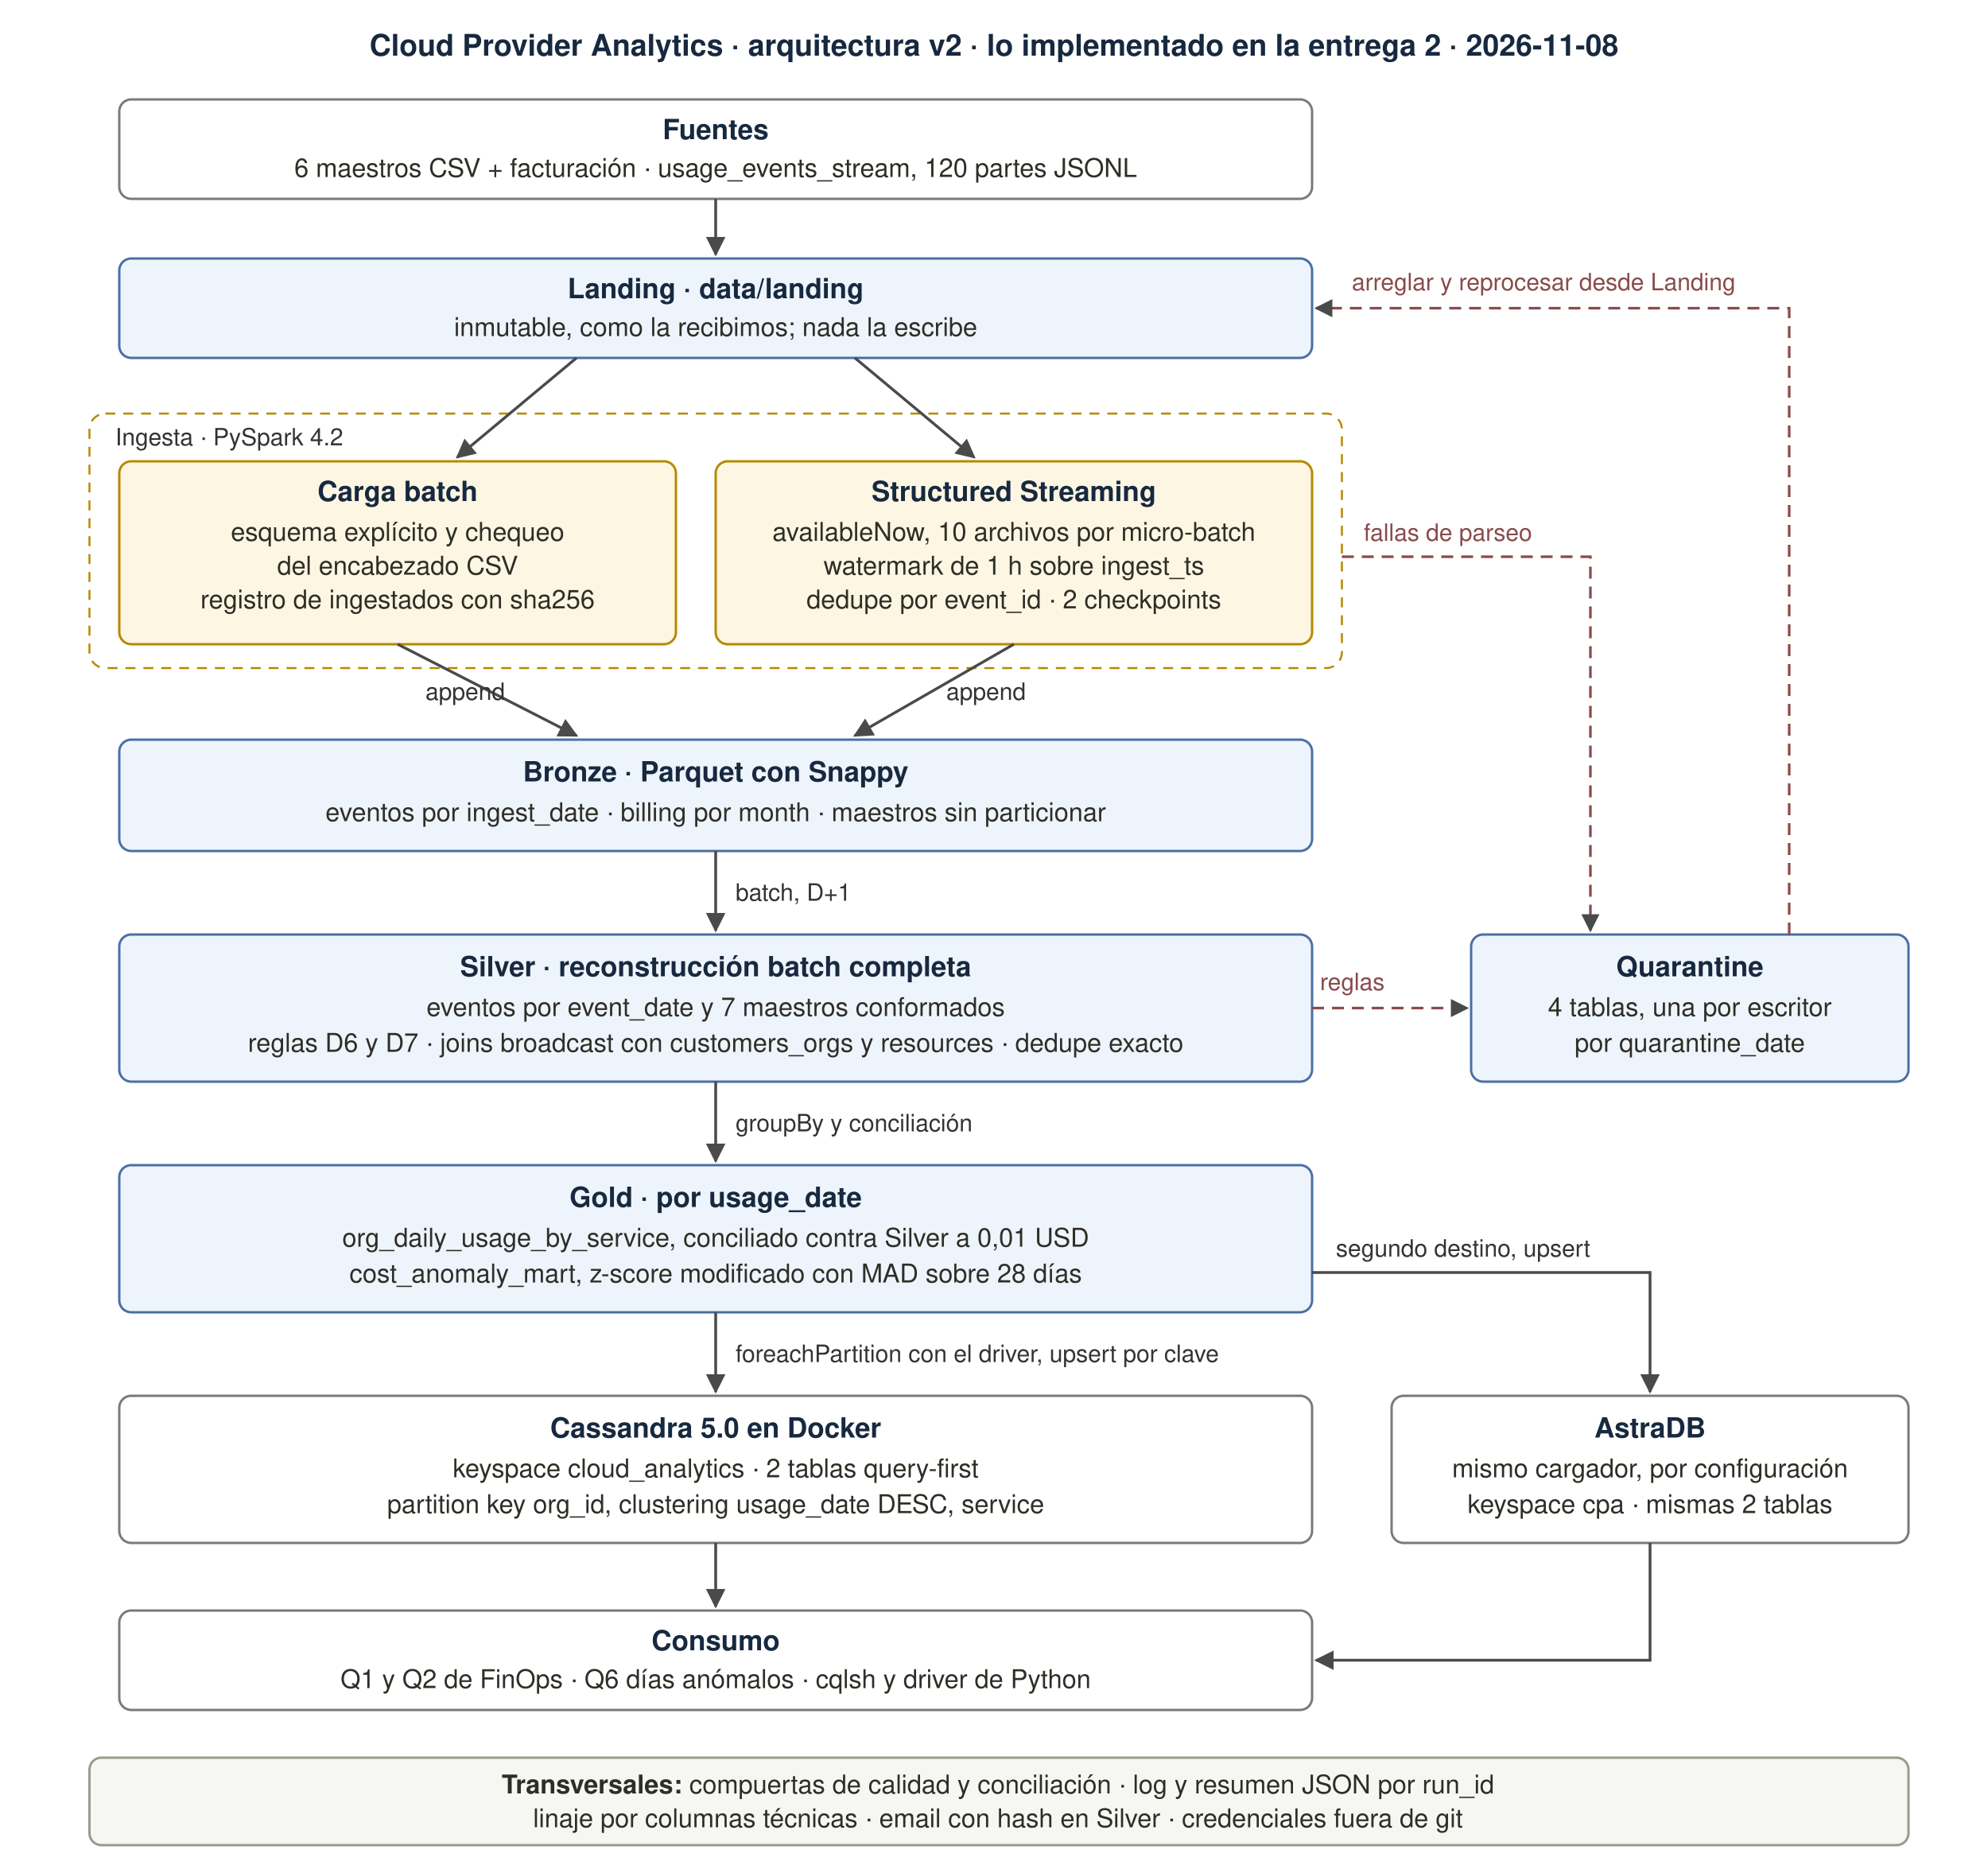
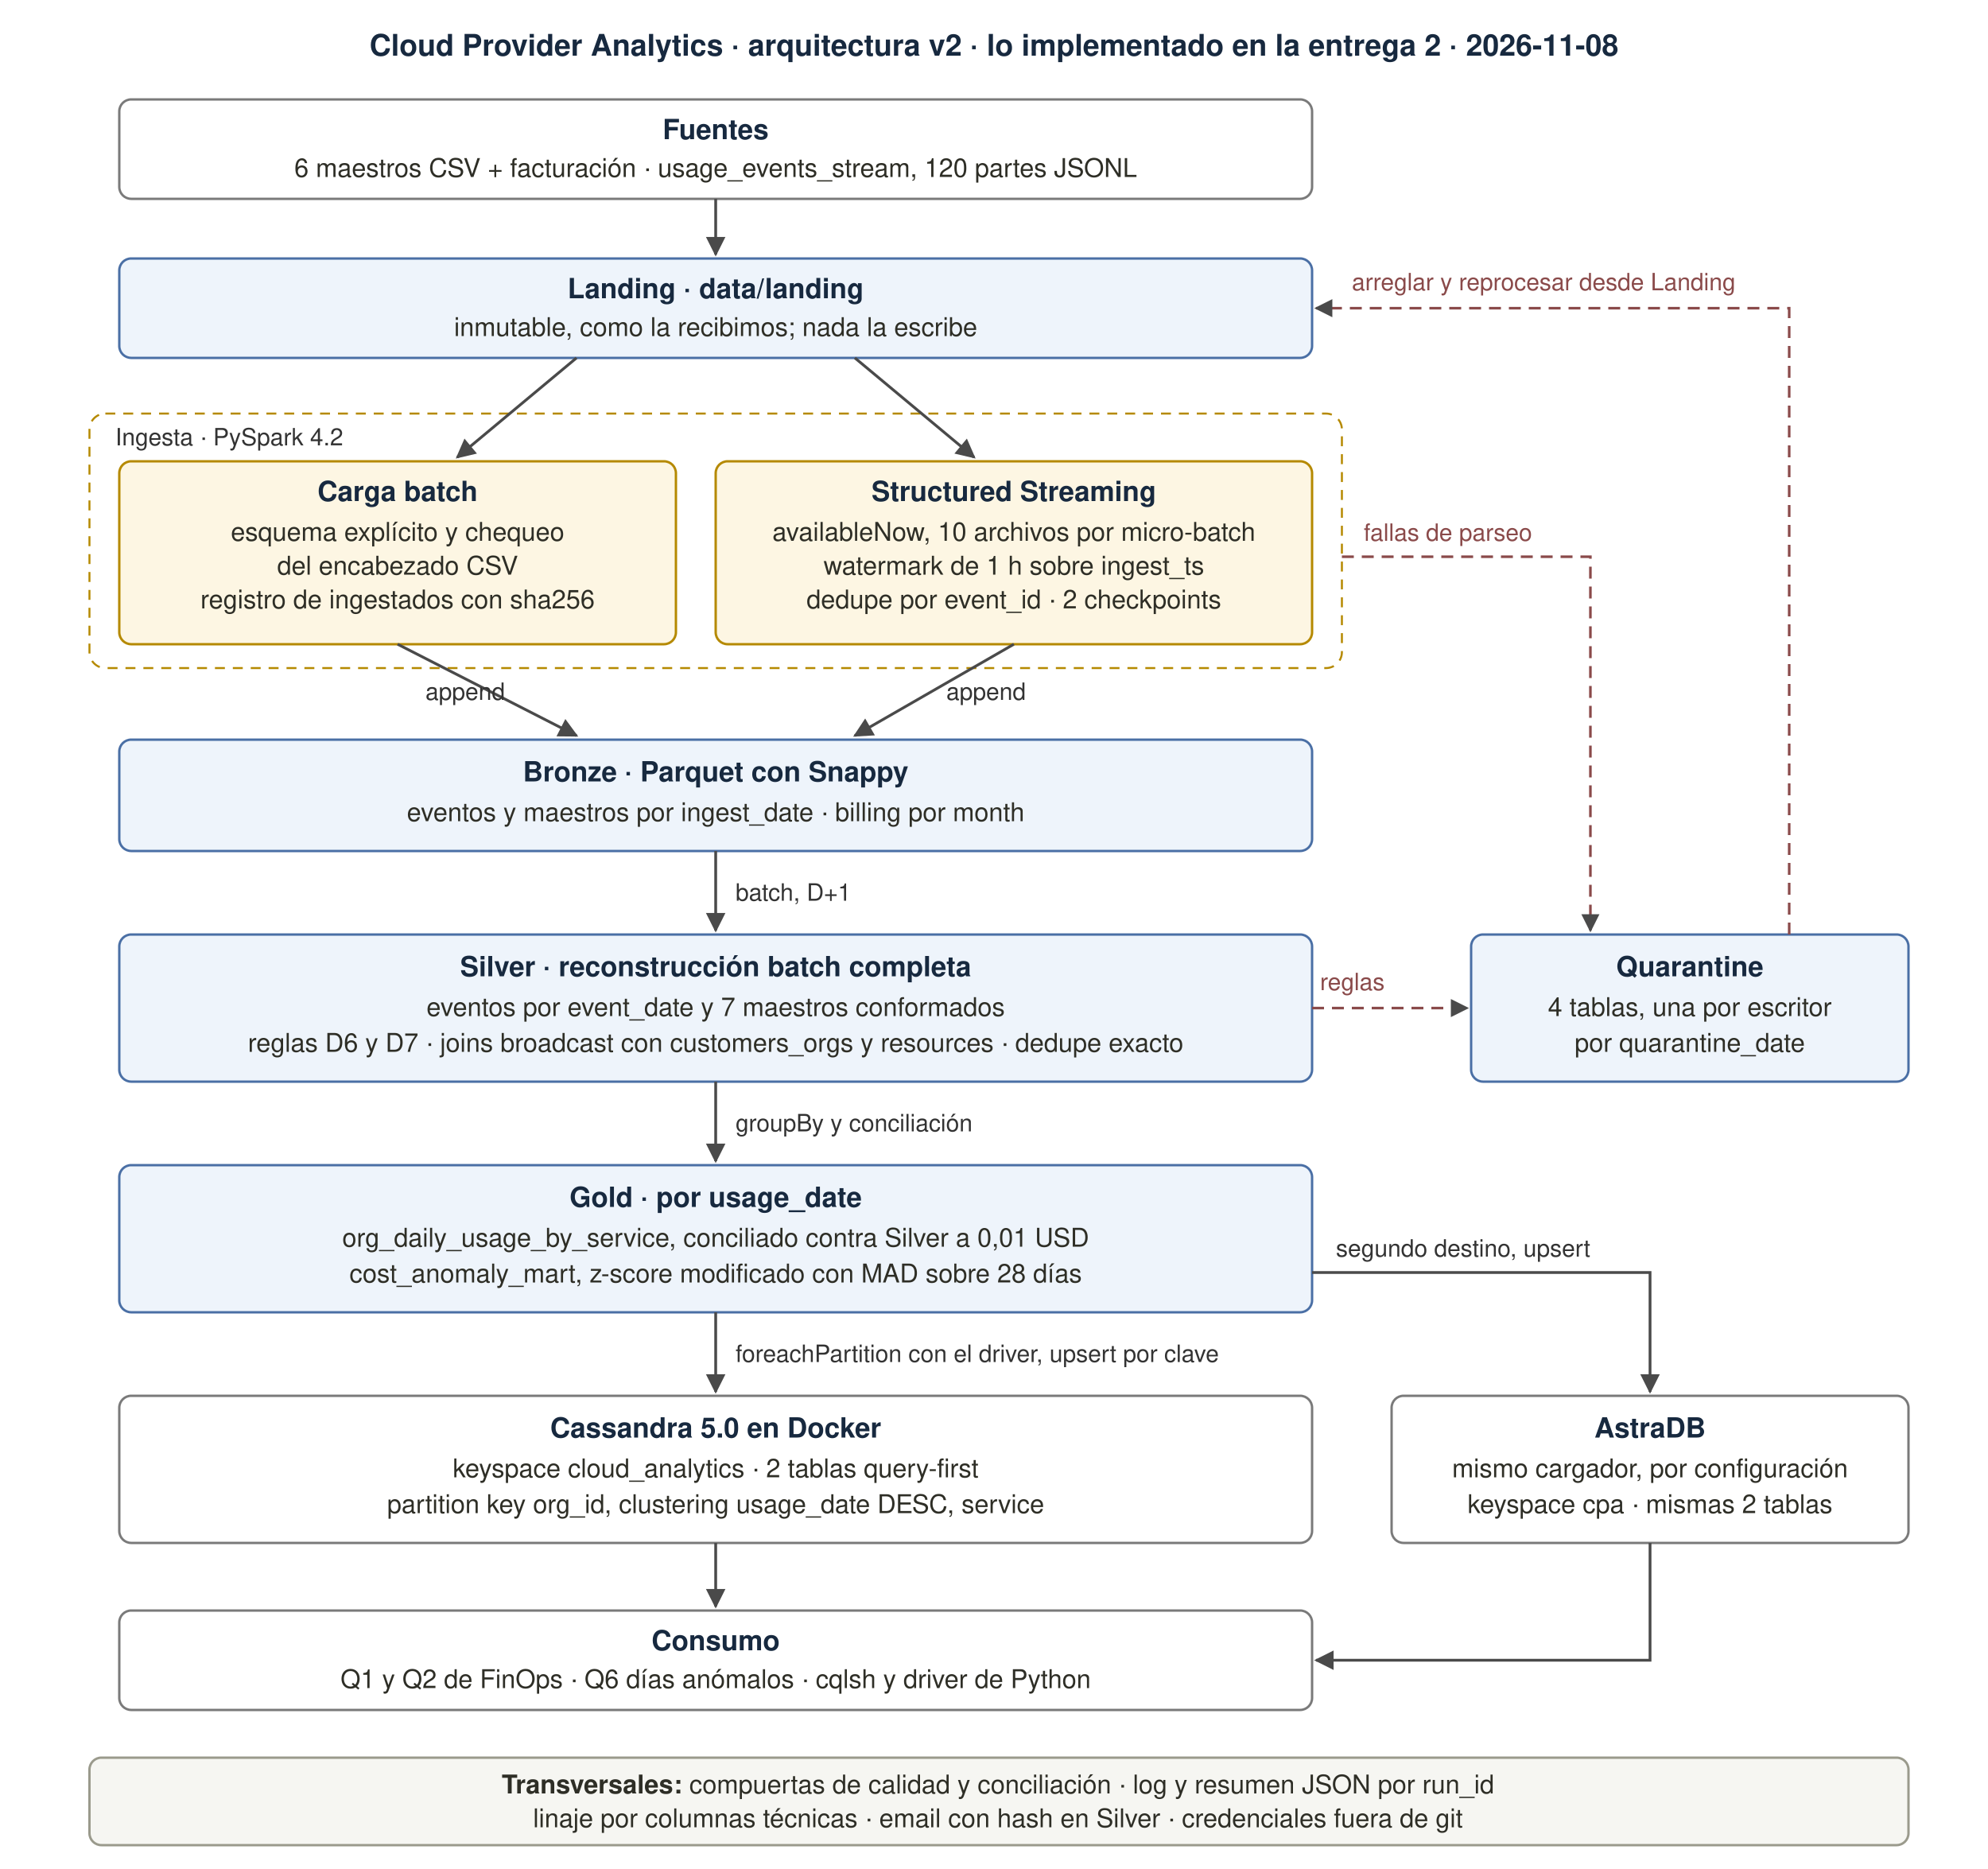
<svg xmlns="http://www.w3.org/2000/svg" viewBox="0 0 1000 940" width="100%" font-family="Helvetica, Arial, sans-serif" font-size="13" role="img" aria-label="Cloud Provider Analytics, arquitectura v2">
  <defs>
    <marker id="arrow" viewBox="0 0 10 10" refX="9" refY="5" markerWidth="7" markerHeight="7" orient="auto-start-reverse">
      <path d="M0,0 L10,5 L0,10 z" fill="#4a4a4a" />
    </marker>
    <style>
      .zone { fill: #eef4fb; stroke: #4a6fa5; stroke-width: 1.2; }
      .job { fill: #fdf6e3; stroke: #b58900; stroke-width: 1.2; }
      .plain { fill: #ffffff; stroke: #7a7a7a; stroke-width: 1.2; }
      .band { fill: #f6f6f2; stroke: #9a9a8c; stroke-width: 1.2; }
      .group { fill: none; stroke: #b58900; stroke-width: 1; stroke-dasharray: 5 4; }
      .flow { stroke: #4a4a4a; stroke-width: 1.4; fill: none; marker-end: url(#arrow); }
      .dq { stroke: #8a4a4a; stroke-width: 1.3; fill: none; stroke-dasharray: 6 4; marker-end: url(#arrow); }
      .h { font-weight: bold; font-size: 14px; fill: #17293f; }
      .t { fill: #2e2e26; }
      .lbl { font-size: 12px; fill: #333333; }
      .lbldq { font-size: 12px; fill: #8a4a4a; }
      .title { font-size: 15px; font-weight: bold; fill: #17293f; }
    </style>
  </defs>
  <rect x="0" y="0" width="1000" height="940" fill="#ffffff" />
  <text class="title" x="500" y="28" text-anchor="middle">Cloud Provider Analytics · arquitectura v2 · lo implementado en la entrega 2 · 2026-11-08</text>
  <rect class="plain" x="60" y="50" width="600" height="50" rx="6" />
  <text x="360" y="70" text-anchor="middle">
    <tspan class="h">Fuentes</tspan>
  </text>
  <text class="t" x="360" y="89" text-anchor="middle">6 maestros CSV + facturación · usage_events_stream, 120 partes JSONL</text>
  <rect class="zone" x="60" y="130" width="600" height="50" rx="6" />
  <text x="360" y="150" text-anchor="middle">
    <tspan class="h">Landing · data/landing</tspan>
  </text>
  <text class="t" x="360" y="169" text-anchor="middle">inmutable, como la recibimos; nada la escribe</text>
  <rect class="group" x="45" y="208" width="630" height="128" rx="8" />
  <text class="lbl" x="58" y="224">Ingesta · PySpark 4.2</text>
  <rect class="job" x="60" y="232" width="280" height="92" rx="6" />
  <text x="200" y="252" text-anchor="middle">
    <tspan class="h">Carga batch</tspan>
  </text>
  <text class="t" x="200" y="272" text-anchor="middle">esquema explícito y chequeo</text>
  <text class="t" x="200" y="289" text-anchor="middle">del encabezado CSV</text>
  <text class="t" x="200" y="306" text-anchor="middle">registro de ingestados con sha256</text>
  <rect class="job" x="360" y="232" width="300" height="92" rx="6" />
  <text x="510" y="252" text-anchor="middle">
    <tspan class="h">Structured Streaming</tspan>
  </text>
  <text class="t" x="510" y="272" text-anchor="middle">availableNow, 10 archivos por micro-batch</text>
  <text class="t" x="510" y="289" text-anchor="middle">watermark de 1 h sobre ingest_ts</text>
  <text class="t" x="510" y="306" text-anchor="middle">dedupe por event_id · 2 checkpoints</text>
  <rect class="zone" x="60" y="372" width="600" height="56" rx="6" />
  <text x="360" y="393" text-anchor="middle">
    <tspan class="h">Bronze · Parquet con Snappy</tspan>
  </text>
-   <text class="t" x="360" y="413" text-anchor="middle">eventos por ingest_date · billing por month · maestros sin particionar</text>
+   <text class="t" x="360" y="413" text-anchor="middle">eventos y maestros por ingest_date · billing por month</text>
  <rect class="zone" x="60" y="470" width="600" height="74" rx="6" />
  <text x="360" y="491" text-anchor="middle">
    <tspan class="h">Silver · reconstrucción batch completa</tspan>
  </text>
  <text class="t" x="360" y="511" text-anchor="middle">eventos por event_date y 7 maestros conformados</text>
  <text class="t" x="360" y="529" text-anchor="middle">reglas D6 y D7 · joins broadcast con customers_orgs y resources · dedupe exacto</text>
  <rect class="zone" x="60" y="586" width="600" height="74" rx="6" />
  <text x="360" y="607" text-anchor="middle">
    <tspan class="h">Gold · por usage_date</tspan>
  </text>
  <text class="t" x="360" y="627" text-anchor="middle">org_daily_usage_by_service, conciliado contra Silver a 0,01 USD</text>
  <text class="t" x="360" y="645" text-anchor="middle">cost_anomaly_mart, z-score modificado con MAD sobre 28 días</text>
  <rect class="plain" x="60" y="702" width="600" height="74" rx="6" />
  <text x="360" y="723" text-anchor="middle">
    <tspan class="h">Cassandra 5.0 en Docker</tspan>
  </text>
  <text class="t" x="360" y="743" text-anchor="middle">keyspace cloud_analytics · 2 tablas query-first</text>
  <text class="t" x="360" y="761" text-anchor="middle">partition key org_id, clustering usage_date DESC, service</text>
  <rect class="plain" x="700" y="702" width="260" height="74" rx="6" />
  <text x="830" y="723" text-anchor="middle">
    <tspan class="h">AstraDB</tspan>
  </text>
  <text class="t" x="830" y="743" text-anchor="middle">mismo cargador, por configuración</text>
  <text class="t" x="830" y="761" text-anchor="middle">keyspace cpa · mismas 2 tablas</text>
  <rect class="plain" x="60" y="810" width="600" height="50" rx="6" />
  <text x="360" y="830" text-anchor="middle">
    <tspan class="h">Consumo</tspan>
  </text>
  <text class="t" x="360" y="849" text-anchor="middle">Q1 y Q2 de FinOps · Q6 días anómalos · cqlsh y driver de Python</text>
  <rect class="zone" x="740" y="470" width="220" height="74" rx="6" />
  <text x="850" y="491" text-anchor="middle">
    <tspan class="h">Quarantine</tspan>
  </text>
  <text class="t" x="850" y="511" text-anchor="middle">4 tablas, una por escritor</text>
  <text class="t" x="850" y="529" text-anchor="middle">por quarantine_date</text>
  <rect class="band" x="45" y="884" width="915" height="44" rx="6" />
  <text class="t" x="502" y="902" text-anchor="middle">
    <tspan font-weight="bold">Transversales:</tspan> compuertas de calidad y conciliación · log y resumen JSON por run_id</text>
  <text class="t" x="502" y="919" text-anchor="middle">linaje por columnas técnicas · email con hash en Silver · credenciales fuera de git</text>
  <path class="flow" d="M360,100 L360,128" />
  <path class="flow" d="M290,180 L230,230" />
  <path class="flow" d="M430,180 L490,230" />
  <path class="flow" d="M200,324 L290,370" />
  <text class="lbl" x="214" y="352">append</text>
  <path class="flow" d="M510,324 L430,370" />
  <text class="lbl" x="476" y="352">append</text>
  <path class="flow" d="M360,428 L360,468" />
  <text class="lbl" x="370" y="453">batch, D+1</text>
  <path class="flow" d="M360,544 L360,584" />
  <text class="lbl" x="370" y="569">groupBy y conciliación</text>
  <path class="flow" d="M360,660 L360,700" />
  <text class="lbl" x="370" y="685">foreachPartition con el driver, upsert por clave</text>
  <path class="flow" d="M360,776 L360,808" />
  <path class="flow" d="M660,640 L830,640 L830,700" />
  <text class="lbl" x="672" y="632">segundo destino, upsert</text>
  <path class="flow" d="M830,776 L830,835 L662,835" />
  <path class="dq" d="M675,280 L800,280 L800,468" />
  <text class="lbldq" x="686" y="272">fallas de parseo</text>
  <path class="dq" d="M660,507 L738,507" />
  <text class="lbldq" x="664" y="498">reglas</text>
  <path class="dq" d="M900,470 L900,155 L662,155" />
  <text class="lbldq" x="680" y="146">arreglar y reprocesar desde Landing</text>
</svg>
